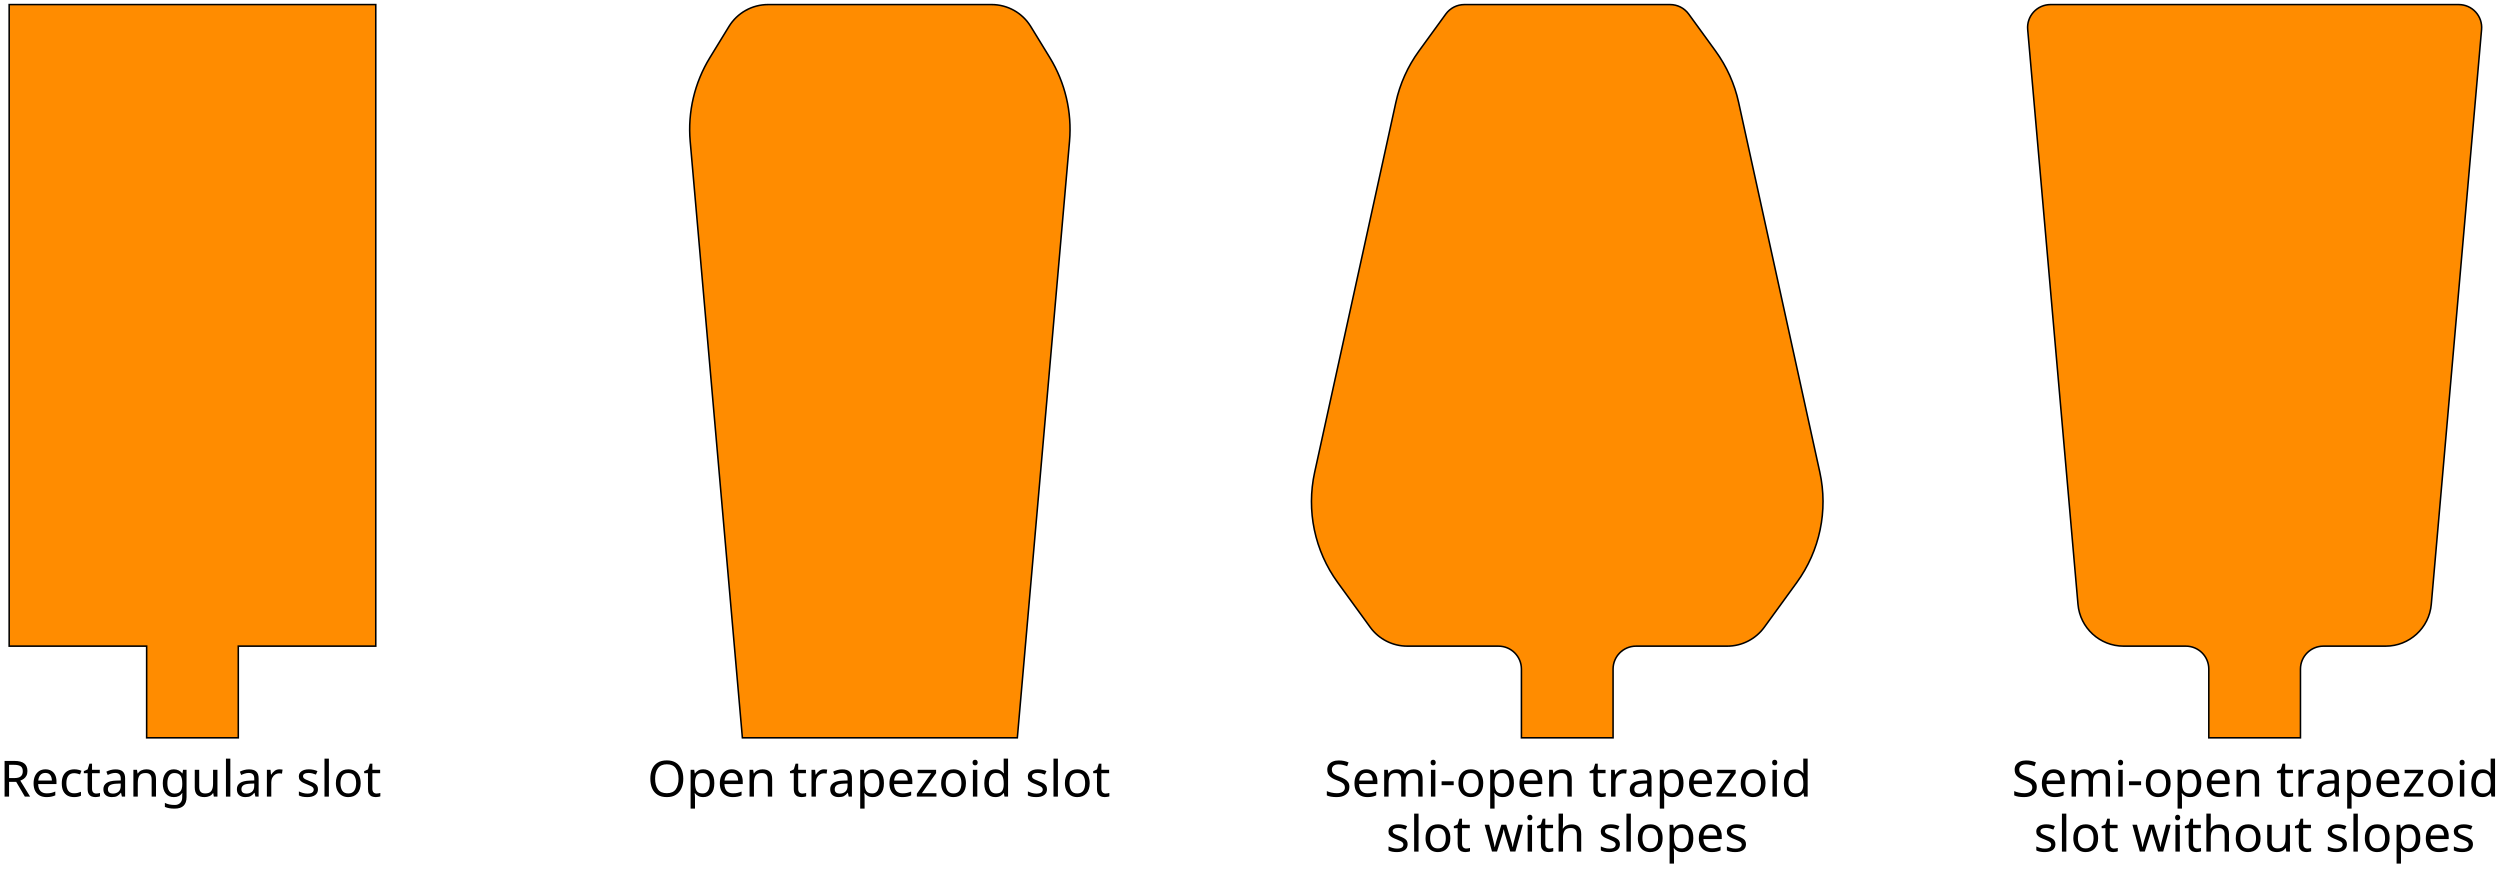
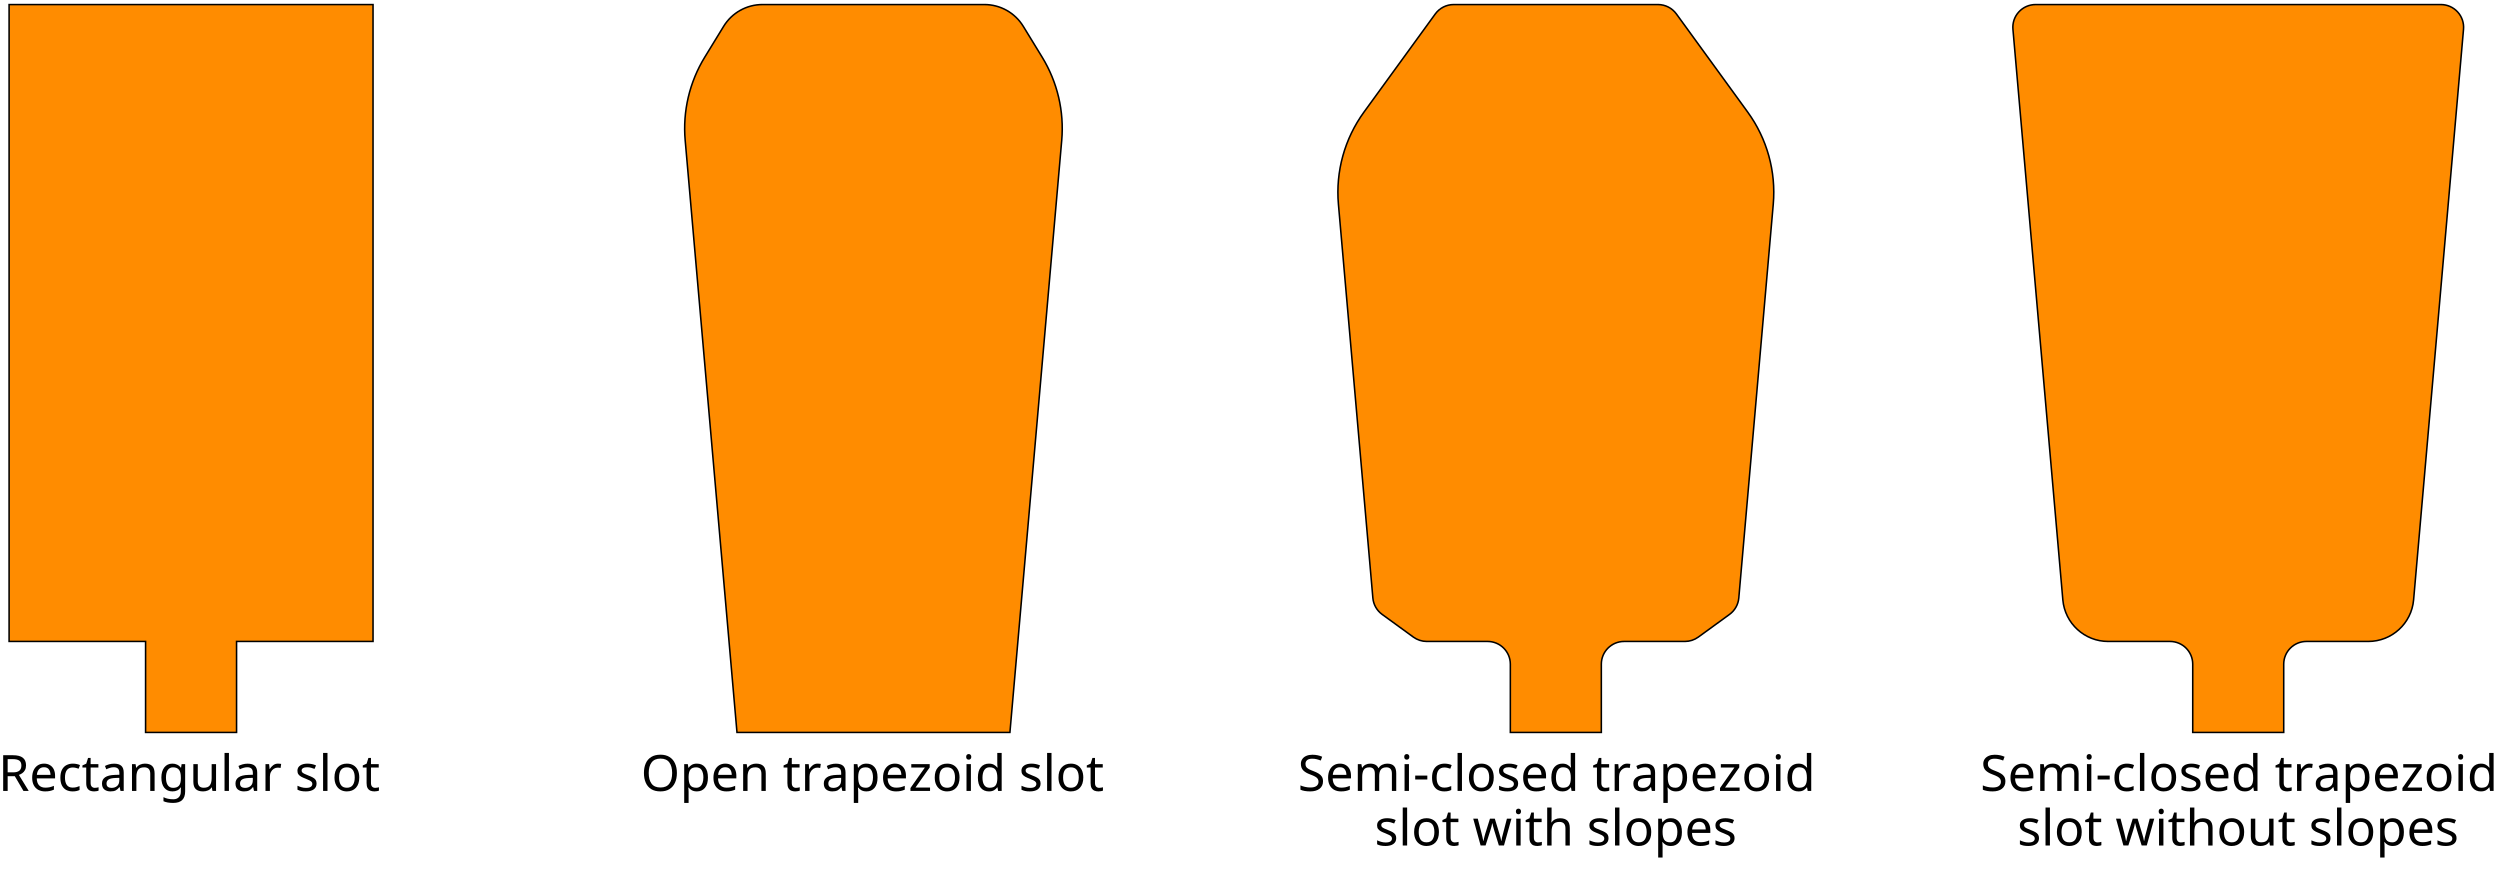
- <svg xmlns="http://www.w3.org/2000/svg" xmlns:xlink="http://www.w3.org/1999/xlink" width="800" height="281" viewBox="0 0 800 281">
+ <svg xmlns="http://www.w3.org/2000/svg" xmlns:xlink="http://www.w3.org/1999/xlink" width="800" height="279" viewBox="0 0 800 279">
  <defs>
    <g>
      <g id="glyph-0-0">
        <path d="M 4.703 -11.422 C 6.117 -11.422 7.164 -11.148 7.844 -10.609 C 8.52 -10.078 8.859 -9.266 8.859 -8.172 C 8.859 -7.566 8.742 -7.062 8.516 -6.656 C 8.297 -6.25 8.016 -5.926 7.672 -5.688 C 7.328 -5.445 6.961 -5.258 6.578 -5.125 L 9.719 0 L 8.031 0 L 5.266 -4.719 L 2.984 -4.719 L 2.984 0 L 1.547 0 L 1.547 -11.422 Z M 4.625 -10.172 L 2.984 -10.172 L 2.984 -5.938 L 4.703 -5.938 C 5.629 -5.938 6.305 -6.117 6.734 -6.484 C 7.16 -6.859 7.375 -7.398 7.375 -8.109 C 7.375 -8.859 7.148 -9.391 6.703 -9.703 C 6.254 -10.016 5.562 -10.172 4.625 -10.172 Z M 4.625 -10.172 " />
      </g>
      <g id="glyph-0-1">
        <path d="M 4.672 -8.734 C 5.41 -8.734 6.039 -8.57 6.562 -8.25 C 7.094 -7.938 7.5 -7.488 7.781 -6.906 C 8.062 -6.32 8.203 -5.641 8.203 -4.859 L 8.203 -4.016 L 2.344 -4.016 C 2.363 -3.047 2.609 -2.305 3.078 -1.797 C 3.555 -1.297 4.223 -1.047 5.078 -1.047 C 5.617 -1.047 6.098 -1.094 6.516 -1.188 C 6.941 -1.289 7.379 -1.438 7.828 -1.625 L 7.828 -0.406 C 7.391 -0.207 6.957 -0.066 6.531 0.016 C 6.102 0.109 5.598 0.156 5.016 0.156 C 4.203 0.156 3.484 -0.004 2.859 -0.328 C 2.234 -0.66 1.742 -1.156 1.391 -1.812 C 1.047 -2.469 0.875 -3.27 0.875 -4.219 C 0.875 -5.156 1.031 -5.957 1.344 -6.625 C 1.664 -7.301 2.109 -7.82 2.672 -8.188 C 3.242 -8.551 3.91 -8.734 4.672 -8.734 Z M 4.656 -7.578 C 3.977 -7.578 3.445 -7.359 3.062 -6.922 C 2.676 -6.492 2.445 -5.898 2.375 -5.141 L 6.734 -5.141 C 6.723 -5.859 6.551 -6.441 6.219 -6.891 C 5.895 -7.348 5.375 -7.578 4.656 -7.578 Z M 4.656 -7.578 " />
      </g>
      <g id="glyph-0-2">
        <path d="M 4.797 0.156 C 4.035 0.156 3.359 0.004 2.766 -0.297 C 2.18 -0.609 1.719 -1.086 1.375 -1.734 C 1.039 -2.391 0.875 -3.223 0.875 -4.234 C 0.875 -5.297 1.051 -6.156 1.406 -6.812 C 1.758 -7.477 2.238 -7.961 2.844 -8.266 C 3.445 -8.578 4.129 -8.734 4.891 -8.734 C 5.328 -8.734 5.75 -8.688 6.156 -8.594 C 6.562 -8.508 6.895 -8.398 7.156 -8.266 L 6.719 -7.109 C 6.469 -7.203 6.172 -7.289 5.828 -7.375 C 5.484 -7.457 5.16 -7.5 4.859 -7.5 C 3.18 -7.5 2.344 -6.414 2.344 -4.25 C 2.344 -3.219 2.547 -2.426 2.953 -1.875 C 3.359 -1.332 3.969 -1.062 4.781 -1.062 C 5.25 -1.062 5.66 -1.109 6.016 -1.203 C 6.379 -1.297 6.711 -1.41 7.016 -1.547 L 7.016 -0.297 C 6.723 -0.148 6.398 -0.039 6.047 0.031 C 5.703 0.113 5.285 0.156 4.797 0.156 Z M 4.797 0.156 " />
      </g>
      <g id="glyph-0-3">
        <path d="M 4.219 -0.984 C 4.438 -0.984 4.656 -1.004 4.875 -1.047 C 5.102 -1.086 5.285 -1.129 5.422 -1.172 L 5.422 -0.094 C 5.273 -0.02 5.062 0.035 4.781 0.078 C 4.508 0.129 4.242 0.156 3.984 0.156 C 3.535 0.156 3.117 0.082 2.734 -0.062 C 2.359 -0.219 2.051 -0.488 1.812 -0.875 C 1.582 -1.258 1.469 -1.801 1.469 -2.5 L 1.469 -7.484 L 0.25 -7.484 L 0.25 -8.156 L 1.484 -8.719 L 2.047 -10.547 L 2.875 -10.547 L 2.875 -8.578 L 5.359 -8.578 L 5.359 -7.484 L 2.875 -7.484 L 2.875 -2.531 C 2.875 -2.008 3 -1.617 3.25 -1.359 C 3.5 -1.109 3.82 -0.984 4.219 -0.984 Z M 4.219 -0.984 " />
      </g>
      <g id="glyph-0-4">
        <path d="M 4.609 -8.719 C 5.648 -8.719 6.422 -8.488 6.922 -8.031 C 7.43 -7.57 7.688 -6.844 7.688 -5.844 L 7.688 0 L 6.656 0 L 6.391 -1.219 L 6.312 -1.219 C 5.945 -0.75 5.555 -0.398 5.141 -0.172 C 4.734 0.047 4.164 0.156 3.438 0.156 C 2.656 0.156 2.008 -0.047 1.5 -0.453 C 0.988 -0.867 0.734 -1.516 0.734 -2.391 C 0.734 -3.234 1.066 -3.891 1.734 -4.359 C 2.41 -4.828 3.445 -5.082 4.844 -5.125 L 6.297 -5.172 L 6.297 -5.688 C 6.297 -6.395 6.141 -6.883 5.828 -7.156 C 5.523 -7.438 5.094 -7.578 4.531 -7.578 C 4.082 -7.578 3.656 -7.508 3.25 -7.375 C 2.844 -7.25 2.461 -7.098 2.109 -6.922 L 1.688 -7.984 C 2.051 -8.18 2.488 -8.352 3 -8.5 C 3.52 -8.645 4.055 -8.719 4.609 -8.719 Z M 5.031 -4.141 C 3.957 -4.098 3.211 -3.926 2.797 -3.625 C 2.391 -3.332 2.188 -2.914 2.188 -2.375 C 2.188 -1.883 2.332 -1.523 2.625 -1.297 C 2.926 -1.078 3.305 -0.969 3.766 -0.969 C 4.484 -0.969 5.082 -1.164 5.562 -1.562 C 6.039 -1.969 6.281 -2.586 6.281 -3.422 L 6.281 -4.188 Z M 5.031 -4.141 " />
      </g>
      <g id="glyph-0-5">
        <path d="M 5.484 -8.734 C 6.516 -8.734 7.289 -8.484 7.812 -7.984 C 8.332 -7.492 8.594 -6.691 8.594 -5.578 L 8.594 0 L 7.203 0 L 7.203 -5.484 C 7.203 -6.859 6.562 -7.547 5.281 -7.547 C 4.332 -7.547 3.676 -7.281 3.312 -6.75 C 2.945 -6.219 2.766 -5.453 2.766 -4.453 L 2.766 0 L 1.359 0 L 1.359 -8.578 L 2.5 -8.578 L 2.703 -7.406 L 2.781 -7.406 C 3.062 -7.852 3.445 -8.188 3.938 -8.406 C 4.426 -8.625 4.941 -8.734 5.484 -8.734 Z M 5.484 -8.734 " />
      </g>
      <g id="glyph-0-6">
        <path d="M 4.406 -8.734 C 4.969 -8.734 5.473 -8.625 5.922 -8.406 C 6.379 -8.195 6.77 -7.875 7.094 -7.438 L 7.172 -7.438 L 7.359 -8.578 L 8.484 -8.578 L 8.484 0.141 C 8.484 1.367 8.172 2.289 7.547 2.906 C 6.922 3.531 5.953 3.844 4.641 3.844 C 3.379 3.844 2.348 3.66 1.547 3.297 L 1.547 2 C 2.391 2.445 3.445 2.672 4.719 2.672 C 5.457 2.672 6.035 2.453 6.453 2.016 C 6.879 1.586 7.094 1 7.094 0.25 L 7.094 -0.078 C 7.094 -0.203 7.098 -0.383 7.109 -0.625 C 7.117 -0.863 7.129 -1.035 7.141 -1.141 L 7.078 -1.141 C 6.492 -0.273 5.609 0.156 4.422 0.156 C 3.305 0.156 2.438 -0.227 1.812 -1 C 1.188 -1.781 0.875 -2.867 0.875 -4.266 C 0.875 -5.629 1.188 -6.711 1.812 -7.516 C 2.438 -8.328 3.301 -8.734 4.406 -8.734 Z M 4.594 -7.547 C 3.875 -7.547 3.316 -7.258 2.922 -6.688 C 2.535 -6.125 2.344 -5.312 2.344 -4.25 C 2.344 -3.195 2.535 -2.391 2.922 -1.828 C 3.305 -1.266 3.875 -0.984 4.625 -0.984 C 5.488 -0.984 6.117 -1.219 6.516 -1.688 C 6.91 -2.156 7.109 -2.906 7.109 -3.938 L 7.109 -4.266 C 7.109 -5.441 6.906 -6.281 6.5 -6.781 C 6.094 -7.289 5.457 -7.547 4.594 -7.547 Z M 4.594 -7.547 " />
      </g>
      <g id="glyph-0-7">
        <path d="M 8.531 -8.578 L 8.531 0 L 7.375 0 L 7.172 -1.141 L 7.109 -1.141 C 6.828 -0.691 6.441 -0.363 5.953 -0.156 C 5.461 0.051 4.941 0.156 4.391 0.156 C 3.348 0.156 2.566 -0.086 2.047 -0.578 C 1.523 -1.078 1.266 -1.867 1.266 -2.953 L 1.266 -8.578 L 2.688 -8.578 L 2.688 -3.062 C 2.688 -1.695 3.32 -1.016 4.594 -1.016 C 5.539 -1.016 6.195 -1.281 6.562 -1.812 C 6.938 -2.344 7.125 -3.109 7.125 -4.109 L 7.125 -8.578 Z M 8.531 -8.578 " />
      </g>
      <g id="glyph-0-8">
        <path d="M 2.766 0 L 1.359 0 L 1.359 -12.156 L 2.766 -12.156 Z M 2.766 0 " />
      </g>
      <g id="glyph-0-9">
        <path d="M 5.359 -8.734 C 5.516 -8.734 5.688 -8.723 5.875 -8.703 C 6.062 -8.691 6.227 -8.672 6.375 -8.641 L 6.188 -7.344 C 6.051 -7.375 5.898 -7.398 5.734 -7.422 C 5.566 -7.441 5.41 -7.453 5.266 -7.453 C 4.828 -7.453 4.414 -7.332 4.031 -7.094 C 3.645 -6.852 3.336 -6.516 3.109 -6.078 C 2.879 -5.648 2.766 -5.148 2.766 -4.578 L 2.766 0 L 1.359 0 L 1.359 -8.578 L 2.516 -8.578 L 2.672 -7.016 L 2.734 -7.016 C 3.016 -7.484 3.375 -7.883 3.812 -8.219 C 4.25 -8.562 4.766 -8.734 5.359 -8.734 Z M 5.359 -8.734 " />
      </g>
      <g id="glyph-0-10">
</g>
      <g id="glyph-0-11">
        <path d="M 6.938 -2.375 C 6.938 -1.539 6.629 -0.91 6.016 -0.484 C 5.398 -0.055 4.566 0.156 3.516 0.156 C 2.922 0.156 2.406 0.109 1.969 0.016 C 1.539 -0.078 1.16 -0.211 0.828 -0.391 L 0.828 -1.656 C 1.172 -1.488 1.582 -1.332 2.062 -1.188 C 2.551 -1.039 3.047 -0.969 3.547 -0.969 C 4.266 -0.969 4.781 -1.082 5.094 -1.312 C 5.414 -1.539 5.578 -1.848 5.578 -2.234 C 5.578 -2.453 5.52 -2.645 5.406 -2.812 C 5.289 -2.988 5.078 -3.16 4.766 -3.328 C 4.461 -3.492 4.031 -3.688 3.469 -3.906 C 2.914 -4.113 2.441 -4.32 2.047 -4.531 C 1.648 -4.75 1.344 -5.008 1.125 -5.312 C 0.914 -5.613 0.812 -6 0.812 -6.469 C 0.812 -7.188 1.109 -7.742 1.703 -8.141 C 2.297 -8.535 3.07 -8.734 4.031 -8.734 C 4.551 -8.734 5.035 -8.68 5.484 -8.578 C 5.941 -8.484 6.367 -8.344 6.766 -8.156 L 6.281 -7.047 C 5.926 -7.191 5.551 -7.316 5.156 -7.422 C 4.758 -7.523 4.352 -7.578 3.938 -7.578 C 3.363 -7.578 2.922 -7.484 2.609 -7.297 C 2.305 -7.117 2.156 -6.867 2.156 -6.547 C 2.156 -6.305 2.223 -6.102 2.359 -5.938 C 2.504 -5.781 2.738 -5.625 3.062 -5.469 C 3.383 -5.312 3.82 -5.125 4.375 -4.906 C 4.914 -4.707 5.379 -4.5 5.766 -4.281 C 6.148 -4.07 6.441 -3.816 6.641 -3.516 C 6.836 -3.211 6.938 -2.832 6.938 -2.375 Z M 6.938 -2.375 " />
      </g>
      <g id="glyph-0-12">
        <path d="M 8.812 -4.297 C 8.812 -2.879 8.453 -1.781 7.734 -1 C 7.016 -0.227 6.039 0.156 4.812 0.156 C 4.062 0.156 3.391 -0.016 2.797 -0.359 C 2.203 -0.703 1.734 -1.207 1.391 -1.875 C 1.047 -2.539 0.875 -3.348 0.875 -4.297 C 0.875 -5.723 1.234 -6.816 1.953 -7.578 C 2.672 -8.348 3.641 -8.734 4.859 -8.734 C 5.641 -8.734 6.328 -8.562 6.922 -8.219 C 7.516 -7.875 7.977 -7.375 8.312 -6.719 C 8.645 -6.062 8.812 -5.254 8.812 -4.297 Z M 2.344 -4.297 C 2.344 -3.285 2.539 -2.484 2.938 -1.891 C 3.332 -1.305 3.969 -1.016 4.844 -1.016 C 5.707 -1.016 6.344 -1.305 6.75 -1.891 C 7.156 -2.484 7.359 -3.285 7.359 -4.297 C 7.359 -5.316 7.156 -6.113 6.75 -6.688 C 6.344 -7.258 5.703 -7.547 4.828 -7.547 C 3.953 -7.547 3.316 -7.258 2.922 -6.688 C 2.535 -6.113 2.344 -5.316 2.344 -4.297 Z M 2.344 -4.297 " />
      </g>
      <g id="glyph-0-13">
        <path d="M 11.516 -5.734 C 11.516 -4.547 11.312 -3.508 10.906 -2.625 C 10.508 -1.75 9.922 -1.066 9.141 -0.578 C 8.367 -0.086 7.406 0.156 6.25 0.156 C 5.07 0.156 4.086 -0.086 3.297 -0.578 C 2.516 -1.066 1.93 -1.754 1.547 -2.641 C 1.16 -3.523 0.969 -4.562 0.969 -5.75 C 0.969 -6.914 1.16 -7.938 1.547 -8.812 C 1.93 -9.688 2.516 -10.367 3.297 -10.859 C 4.086 -11.348 5.078 -11.594 6.266 -11.594 C 7.41 -11.594 8.367 -11.348 9.141 -10.859 C 9.922 -10.379 10.508 -9.695 10.906 -8.812 C 11.312 -7.938 11.516 -6.91 11.516 -5.734 Z M 2.5 -5.734 C 2.5 -4.285 2.801 -3.148 3.406 -2.328 C 4.008 -1.504 4.957 -1.094 6.25 -1.094 C 7.551 -1.094 8.5 -1.504 9.094 -2.328 C 9.695 -3.148 10 -4.285 10 -5.734 C 10 -7.172 9.695 -8.297 9.094 -9.109 C 8.5 -9.93 7.555 -10.344 6.266 -10.344 C 4.984 -10.344 4.035 -9.93 3.422 -9.109 C 2.805 -8.297 2.5 -7.172 2.5 -5.734 Z M 2.5 -5.734 " />
      </g>
      <g id="glyph-0-14">
        <path d="M 5.438 -8.734 C 6.5 -8.734 7.348 -8.363 7.984 -7.625 C 8.629 -6.895 8.953 -5.785 8.953 -4.297 C 8.953 -2.836 8.629 -1.727 7.984 -0.969 C 7.348 -0.219 6.492 0.156 5.422 0.156 C 4.766 0.156 4.219 0.031 3.781 -0.219 C 3.352 -0.469 3.016 -0.758 2.766 -1.094 L 2.672 -1.094 C 2.691 -0.906 2.711 -0.672 2.734 -0.391 C 2.754 -0.117 2.766 0.113 2.766 0.312 L 2.766 3.844 L 1.359 3.844 L 1.359 -8.578 L 2.516 -8.578 L 2.703 -7.406 L 2.766 -7.406 C 3.023 -7.781 3.363 -8.094 3.781 -8.344 C 4.195 -8.602 4.75 -8.734 5.438 -8.734 Z M 5.188 -7.547 C 4.312 -7.547 3.691 -7.301 3.328 -6.812 C 2.973 -6.32 2.785 -5.578 2.766 -4.578 L 2.766 -4.297 C 2.766 -3.242 2.938 -2.43 3.281 -1.859 C 3.633 -1.297 4.281 -1.016 5.219 -1.016 C 5.738 -1.016 6.164 -1.156 6.5 -1.438 C 6.844 -1.727 7.094 -2.117 7.25 -2.609 C 7.414 -3.109 7.5 -3.676 7.5 -4.312 C 7.5 -5.301 7.312 -6.086 6.938 -6.672 C 6.562 -7.254 5.977 -7.547 5.188 -7.547 Z M 5.188 -7.547 " />
      </g>
      <g id="glyph-0-15">
        <path d="M 6.891 0 L 0.625 0 L 0.625 -0.922 L 5.234 -7.484 L 0.891 -7.484 L 0.891 -8.578 L 6.781 -8.578 L 6.781 -7.516 L 2.234 -1.094 L 6.891 -1.094 Z M 6.891 0 " />
      </g>
      <g id="glyph-0-16">
        <path d="M 2.078 -11.797 C 2.297 -11.797 2.484 -11.723 2.641 -11.578 C 2.805 -11.43 2.891 -11.203 2.891 -10.891 C 2.891 -10.598 2.805 -10.375 2.641 -10.219 C 2.484 -10.07 2.297 -10 2.078 -10 C 1.848 -10 1.648 -10.07 1.484 -10.219 C 1.328 -10.375 1.25 -10.598 1.25 -10.891 C 1.25 -11.203 1.328 -11.43 1.484 -11.578 C 1.648 -11.723 1.848 -11.797 2.078 -11.797 Z M 2.766 -8.578 L 2.766 0 L 1.359 0 L 1.359 -8.578 Z M 2.766 -8.578 " />
      </g>
      <g id="glyph-0-17">
        <path d="M 4.406 0.156 C 3.332 0.156 2.473 -0.211 1.828 -0.953 C 1.191 -1.691 0.875 -2.797 0.875 -4.266 C 0.875 -5.742 1.195 -6.859 1.844 -7.609 C 2.488 -8.359 3.348 -8.734 4.422 -8.734 C 5.078 -8.734 5.613 -8.609 6.031 -8.359 C 6.457 -8.117 6.805 -7.82 7.078 -7.469 L 7.172 -7.469 C 7.16 -7.613 7.141 -7.82 7.109 -8.094 C 7.086 -8.363 7.078 -8.578 7.078 -8.734 L 7.078 -12.156 L 8.484 -12.156 L 8.484 0 L 7.344 0 L 7.141 -1.156 L 7.078 -1.156 C 6.816 -0.789 6.473 -0.477 6.047 -0.219 C 5.617 0.031 5.07 0.156 4.406 0.156 Z M 4.625 -1.016 C 5.531 -1.016 6.164 -1.258 6.531 -1.75 C 6.906 -2.25 7.094 -3 7.094 -4 L 7.094 -4.25 C 7.094 -5.32 6.914 -6.141 6.562 -6.703 C 6.207 -7.273 5.555 -7.562 4.609 -7.562 C 3.848 -7.562 3.281 -7.258 2.906 -6.656 C 2.531 -6.062 2.344 -5.254 2.344 -4.234 C 2.344 -3.211 2.531 -2.422 2.906 -1.859 C 3.281 -1.297 3.852 -1.016 4.625 -1.016 Z M 4.625 -1.016 " />
      </g>
      <g id="glyph-0-18">
        <path d="M 8.031 -3.062 C 8.031 -2.039 7.66 -1.25 6.922 -0.688 C 6.191 -0.125 5.203 0.156 3.953 0.156 C 3.305 0.156 2.711 0.109 2.172 0.016 C 1.629 -0.078 1.176 -0.211 0.812 -0.391 L 0.812 -1.766 C 1.195 -1.586 1.676 -1.43 2.25 -1.297 C 2.82 -1.16 3.41 -1.094 4.016 -1.094 C 4.867 -1.094 5.508 -1.254 5.938 -1.578 C 6.375 -1.91 6.594 -2.359 6.594 -2.922 C 6.594 -3.297 6.508 -3.609 6.344 -3.859 C 6.188 -4.117 5.91 -4.359 5.516 -4.578 C 5.129 -4.797 4.594 -5.031 3.906 -5.281 C 2.938 -5.633 2.203 -6.066 1.703 -6.578 C 1.203 -7.086 0.953 -7.785 0.953 -8.672 C 0.953 -9.273 1.109 -9.789 1.422 -10.219 C 1.734 -10.656 2.16 -10.988 2.703 -11.219 C 3.254 -11.457 3.891 -11.578 4.609 -11.578 C 5.234 -11.578 5.805 -11.52 6.328 -11.406 C 6.859 -11.289 7.336 -11.133 7.766 -10.938 L 7.312 -9.719 C 6.914 -9.883 6.484 -10.023 6.016 -10.141 C 5.555 -10.254 5.078 -10.312 4.578 -10.312 C 3.859 -10.312 3.316 -10.16 2.953 -9.859 C 2.598 -9.555 2.422 -9.156 2.422 -8.656 C 2.422 -8.27 2.5 -7.945 2.656 -7.688 C 2.812 -7.438 3.07 -7.207 3.438 -7 C 3.801 -6.801 4.289 -6.586 4.906 -6.359 C 5.582 -6.109 6.148 -5.844 6.609 -5.562 C 7.078 -5.281 7.43 -4.941 7.672 -4.547 C 7.91 -4.148 8.031 -3.656 8.031 -3.062 Z M 8.031 -3.062 " />
      </g>
      <g id="glyph-0-19">
        <path d="M 10.766 -8.734 C 11.734 -8.734 12.457 -8.484 12.938 -7.984 C 13.414 -7.492 13.656 -6.691 13.656 -5.578 L 13.656 0 L 12.266 0 L 12.266 -5.516 C 12.266 -6.867 11.688 -7.547 10.531 -7.547 C 9.695 -7.547 9.098 -7.305 8.734 -6.828 C 8.379 -6.348 8.203 -5.648 8.203 -4.734 L 8.203 0 L 6.812 0 L 6.812 -5.516 C 6.812 -6.867 6.227 -7.547 5.062 -7.547 C 4.195 -7.547 3.598 -7.281 3.266 -6.75 C 2.93 -6.219 2.766 -5.453 2.766 -4.453 L 2.766 0 L 1.359 0 L 1.359 -8.578 L 2.5 -8.578 L 2.703 -7.406 L 2.781 -7.406 C 3.051 -7.852 3.41 -8.188 3.859 -8.406 C 4.316 -8.625 4.801 -8.734 5.312 -8.734 C 6.656 -8.734 7.531 -8.254 7.938 -7.297 L 8.016 -7.297 C 8.305 -7.785 8.695 -8.145 9.188 -8.375 C 9.688 -8.613 10.211 -8.734 10.766 -8.734 Z M 10.766 -8.734 " />
      </g>
      <g id="glyph-0-20">
        <path d="M 0.641 -3.656 L 0.641 -4.906 L 4.516 -4.906 L 4.516 -3.656 Z M 0.641 -3.656 " />
      </g>
      <g id="glyph-0-21">
        <path d="M 6.891 -4.844 C 6.754 -5.281 6.633 -5.707 6.531 -6.125 C 6.438 -6.551 6.359 -6.883 6.297 -7.125 L 6.234 -7.125 C 6.191 -6.883 6.125 -6.551 6.031 -6.125 C 5.938 -5.707 5.812 -5.273 5.656 -4.828 L 4.125 -0.016 L 2.531 -0.016 L 0.172 -8.594 L 1.625 -8.594 L 2.812 -4.016 C 2.926 -3.555 3.035 -3.094 3.141 -2.625 C 3.254 -2.156 3.332 -1.766 3.375 -1.453 L 3.438 -1.453 C 3.477 -1.641 3.531 -1.863 3.594 -2.125 C 3.656 -2.395 3.723 -2.676 3.797 -2.969 C 3.867 -3.258 3.941 -3.523 4.016 -3.766 L 5.531 -8.594 L 7.078 -8.594 L 8.547 -3.766 C 8.66 -3.398 8.773 -3.004 8.891 -2.578 C 9.004 -2.148 9.082 -1.781 9.125 -1.469 L 9.188 -1.469 C 9.219 -1.738 9.285 -2.109 9.391 -2.578 C 9.504 -3.047 9.629 -3.523 9.766 -4.016 L 10.953 -8.594 L 12.406 -8.594 L 10.016 -0.016 L 8.375 -0.016 Z M 6.891 -4.844 " />
      </g>
      <g id="glyph-0-22">
        <path d="M 2.766 -8.594 C 2.766 -8.164 2.738 -7.766 2.688 -7.391 L 2.781 -7.391 C 3.062 -7.828 3.438 -8.156 3.906 -8.375 C 4.383 -8.602 4.898 -8.719 5.453 -8.719 C 6.504 -8.719 7.289 -8.469 7.812 -7.969 C 8.332 -7.477 8.594 -6.68 8.594 -5.578 L 8.594 0 L 7.203 0 L 7.203 -5.484 C 7.203 -6.859 6.562 -7.547 5.281 -7.547 C 4.32 -7.547 3.66 -7.273 3.297 -6.734 C 2.941 -6.203 2.766 -5.438 2.766 -4.438 L 2.766 0 L 1.359 0 L 1.359 -12.156 L 2.766 -12.156 Z M 2.766 -8.594 " />
      </g>
    </g>
  </defs>
-   <rect x="-80" y="-28.1" width="960" height="337.2" fill="rgb(100%, 100%, 100%)" fill-opacity="1" />
-   <path fill-rule="nonzero" fill="rgb(100%, 55%, 0%)" fill-opacity="1" stroke-width="0.5" stroke-linecap="round" stroke-linejoin="miter" stroke="rgb(0%, 0%, 0%)" stroke-opacity="1" stroke-miterlimit="10" d="M 76.254 236.094 L 76.254 206.766 L 120.246 206.766 L 120.246 1.465 L 2.934 1.465 L 2.934 206.766 L 46.926 206.766 L 46.926 236.094 Z M 76.254 236.094 " />
-   <path fill-rule="nonzero" fill="rgb(100%, 55%, 0%)" fill-opacity="1" stroke-width="0.5" stroke-linecap="round" stroke-linejoin="miter" stroke="rgb(0%, 0%, 0%)" stroke-opacity="1" stroke-miterlimit="10" d="M 325.547 236.094 L 342.246 45.238 C 343.066 35.859 340.855 26.461 335.938 18.43 L 329.836 8.473 C 327.172 4.121 322.434 1.465 317.332 1.465 L 245.777 1.465 C 240.672 1.465 235.938 4.121 233.27 8.473 L 227.172 18.43 C 222.254 26.461 220.043 35.859 220.863 45.238 L 237.562 236.094 Z M 325.547 236.094 " />
-   <path fill-rule="nonzero" fill="rgb(100%, 55%, 0%)" fill-opacity="1" stroke-width="0.5" stroke-linecap="round" stroke-linejoin="miter" stroke="rgb(0%, 0%, 0%)" stroke-opacity="1" stroke-miterlimit="10" d="M 516.184 236.094 L 516.184 214.098 C 516.184 210.051 519.465 206.766 523.516 206.766 L 552.703 206.766 C 557.398 206.766 561.809 204.52 564.566 200.723 L 574.965 186.41 C 582.355 176.238 585.039 163.395 582.344 151.117 L 556.359 32.762 C 555.059 26.836 552.547 21.242 548.98 16.336 L 540.375 4.488 C 538.996 2.59 536.789 1.465 534.441 1.465 L 468.594 1.465 C 466.246 1.465 464.043 2.59 462.66 4.488 L 454.055 16.336 C 450.488 21.242 447.977 26.836 446.676 32.762 L 420.691 151.117 C 417.996 163.395 420.68 176.238 428.07 186.41 L 438.469 200.723 C 441.227 204.52 445.641 206.766 450.332 206.766 L 479.523 206.766 C 483.57 206.766 486.855 210.051 486.855 214.098 L 486.855 236.094 Z M 516.184 236.094 " />
-   <path fill-rule="nonzero" fill="rgb(100%, 55%, 0%)" fill-opacity="1" stroke-width="0.5" stroke-linecap="round" stroke-linejoin="miter" stroke="rgb(0%, 0%, 0%)" stroke-opacity="1" stroke-miterlimit="10" d="M 736.148 236.094 L 736.148 214.098 C 736.148 210.051 739.43 206.766 743.48 206.766 L 763.406 206.766 C 771.008 206.766 777.352 200.953 778.012 193.379 L 794.105 9.438 C 794.285 7.391 793.598 5.359 792.207 3.844 C 790.82 2.328 788.859 1.465 786.801 1.465 L 656.164 1.465 C 654.105 1.465 652.145 2.328 650.758 3.844 C 649.367 5.359 648.68 7.391 648.859 9.438 L 664.953 193.379 C 665.613 200.953 671.957 206.766 679.559 206.766 L 699.484 206.766 C 701.43 206.766 703.297 207.539 704.672 208.914 C 706.047 210.289 706.816 212.152 706.816 214.098 L 706.816 236.094 Z M 736.148 236.094 " />
-   <g fill="rgb(0%, 0%, 0%)" fill-opacity="1">
-     <use xlink:href="#glyph-0-0" x="-0.082" y="254.918" />
-     <use xlink:href="#glyph-0-1" x="9.87" y="254.918" />
-     <use xlink:href="#glyph-0-2" x="18.894" y="254.918" />
-     <use xlink:href="#glyph-0-3" x="26.574" y="254.918" />
-     <use xlink:href="#glyph-0-4" x="32.35" y="254.918" />
-     <use xlink:href="#glyph-0-5" x="41.326" y="254.918" />
-     <use xlink:href="#glyph-0-6" x="51.214" y="254.918" />
-     <use xlink:href="#glyph-0-7" x="61.054" y="254.918" />
-     <use xlink:href="#glyph-0-8" x="70.942" y="254.918" />
-     <use xlink:href="#glyph-0-4" x="75.07" y="254.918" />
-     <use xlink:href="#glyph-0-9" x="84.046" y="254.918" />
-     <use xlink:href="#glyph-0-10" x="90.654" y="254.918" />
-     <use xlink:href="#glyph-0-11" x="94.814" y="254.918" />
-     <use xlink:href="#glyph-0-8" x="102.478" y="254.918" />
-     <use xlink:href="#glyph-0-12" x="106.606" y="254.918" />
-     <use xlink:href="#glyph-0-3" x="116.286" y="254.918" />
-   </g>
-   <g fill="rgb(0%, 0%, 0%)" fill-opacity="1">
-     <use xlink:href="#glyph-0-13" x="207.137" y="254.918" />
-     <use xlink:href="#glyph-0-14" x="219.633" y="254.918" />
-     <use xlink:href="#glyph-0-1" x="229.473" y="254.918" />
-     <use xlink:href="#glyph-0-5" x="238.497" y="254.918" />
-     <use xlink:href="#glyph-0-10" x="248.385" y="254.918" />
-     <use xlink:href="#glyph-0-3" x="252.545" y="254.918" />
-     <use xlink:href="#glyph-0-9" x="258.321" y="254.918" />
-     <use xlink:href="#glyph-0-4" x="264.929" y="254.918" />
-     <use xlink:href="#glyph-0-14" x="273.905" y="254.918" />
-     <use xlink:href="#glyph-0-1" x="283.745" y="254.918" />
-     <use xlink:href="#glyph-0-15" x="292.769" y="254.918" />
-     <use xlink:href="#glyph-0-12" x="300.289" y="254.918" />
-     <use xlink:href="#glyph-0-16" x="309.969" y="254.918" />
-     <use xlink:href="#glyph-0-17" x="314.097" y="254.918" />
-     <use xlink:href="#glyph-0-10" x="323.937" y="254.918" />
-     <use xlink:href="#glyph-0-11" x="328.097" y="254.918" />
-     <use xlink:href="#glyph-0-8" x="335.761" y="254.918" />
-     <use xlink:href="#glyph-0-12" x="339.889" y="254.918" />
-     <use xlink:href="#glyph-0-3" x="349.569" y="254.918" />
-   </g>
-   <g fill="rgb(0%, 0%, 0%)" fill-opacity="1">
-     <use xlink:href="#glyph-0-18" x="423.773" y="254.918" />
-     <use xlink:href="#glyph-0-1" x="432.557" y="254.918" />
-     <use xlink:href="#glyph-0-19" x="441.581" y="254.918" />
-     <use xlink:href="#glyph-0-16" x="456.541" y="254.918" />
-     <use xlink:href="#glyph-0-20" x="460.669" y="254.918" />
-     <use xlink:href="#glyph-0-12" x="465.821" y="254.918" />
-     <use xlink:href="#glyph-0-14" x="475.501" y="254.918" />
-     <use xlink:href="#glyph-0-1" x="485.341" y="254.918" />
-     <use xlink:href="#glyph-0-5" x="494.365" y="254.918" />
-     <use xlink:href="#glyph-0-10" x="504.253" y="254.918" />
-     <use xlink:href="#glyph-0-3" x="508.413" y="254.918" />
-     <use xlink:href="#glyph-0-9" x="514.189" y="254.918" />
-     <use xlink:href="#glyph-0-4" x="520.797" y="254.918" />
-     <use xlink:href="#glyph-0-14" x="529.773" y="254.918" />
-     <use xlink:href="#glyph-0-1" x="539.613" y="254.918" />
-     <use xlink:href="#glyph-0-15" x="548.637" y="254.918" />
-     <use xlink:href="#glyph-0-12" x="556.157" y="254.918" />
-     <use xlink:href="#glyph-0-16" x="565.837" y="254.918" />
-     <use xlink:href="#glyph-0-17" x="569.965" y="254.918" />
-   </g>
-   <g fill="rgb(0%, 0%, 0%)" fill-opacity="1">
-     <use xlink:href="#glyph-0-11" x="443.504" y="272.516" />
-     <use xlink:href="#glyph-0-8" x="451.168" y="272.516" />
-     <use xlink:href="#glyph-0-12" x="455.296" y="272.516" />
-     <use xlink:href="#glyph-0-3" x="464.976" y="272.516" />
-     <use xlink:href="#glyph-0-10" x="470.752" y="272.516" />
-     <use xlink:href="#glyph-0-21" x="474.912" y="272.516" />
-     <use xlink:href="#glyph-0-16" x="487.488" y="272.516" />
-     <use xlink:href="#glyph-0-3" x="491.616" y="272.516" />
-     <use xlink:href="#glyph-0-22" x="497.392" y="272.516" />
-     <use xlink:href="#glyph-0-10" x="507.28" y="272.516" />
-     <use xlink:href="#glyph-0-11" x="511.44" y="272.516" />
-     <use xlink:href="#glyph-0-8" x="519.104" y="272.516" />
-     <use xlink:href="#glyph-0-12" x="523.232" y="272.516" />
-     <use xlink:href="#glyph-0-14" x="532.912" y="272.516" />
-     <use xlink:href="#glyph-0-1" x="542.752" y="272.516" />
-     <use xlink:href="#glyph-0-11" x="551.776" y="272.516" />
-   </g>
-   <g fill="rgb(0%, 0%, 0%)" fill-opacity="1">
-     <use xlink:href="#glyph-0-18" x="643.738" y="254.918" />
-     <use xlink:href="#glyph-0-1" x="652.522" y="254.918" />
-     <use xlink:href="#glyph-0-19" x="661.546" y="254.918" />
-     <use xlink:href="#glyph-0-16" x="676.506" y="254.918" />
-     <use xlink:href="#glyph-0-20" x="680.634" y="254.918" />
-     <use xlink:href="#glyph-0-12" x="685.786" y="254.918" />
-     <use xlink:href="#glyph-0-14" x="695.466" y="254.918" />
-     <use xlink:href="#glyph-0-1" x="705.306" y="254.918" />
-     <use xlink:href="#glyph-0-5" x="714.33" y="254.918" />
-     <use xlink:href="#glyph-0-10" x="724.218" y="254.918" />
-     <use xlink:href="#glyph-0-3" x="728.378" y="254.918" />
-     <use xlink:href="#glyph-0-9" x="734.154" y="254.918" />
-     <use xlink:href="#glyph-0-4" x="740.762" y="254.918" />
-     <use xlink:href="#glyph-0-14" x="749.738" y="254.918" />
-     <use xlink:href="#glyph-0-1" x="759.578" y="254.918" />
-     <use xlink:href="#glyph-0-15" x="768.602" y="254.918" />
-     <use xlink:href="#glyph-0-12" x="776.122" y="254.918" />
-     <use xlink:href="#glyph-0-16" x="785.802" y="254.918" />
-     <use xlink:href="#glyph-0-17" x="789.93" y="254.918" />
-   </g>
-   <g fill="rgb(0%, 0%, 0%)" fill-opacity="1">
-     <use xlink:href="#glyph-0-11" x="650.793" y="272.516" />
-     <use xlink:href="#glyph-0-8" x="658.457" y="272.516" />
-     <use xlink:href="#glyph-0-12" x="662.585" y="272.516" />
-     <use xlink:href="#glyph-0-3" x="672.265" y="272.516" />
-     <use xlink:href="#glyph-0-10" x="678.041" y="272.516" />
-     <use xlink:href="#glyph-0-21" x="682.201" y="272.516" />
-     <use xlink:href="#glyph-0-16" x="694.777" y="272.516" />
-     <use xlink:href="#glyph-0-3" x="698.905" y="272.516" />
-     <use xlink:href="#glyph-0-22" x="704.681" y="272.516" />
-     <use xlink:href="#glyph-0-12" x="714.569" y="272.516" />
-     <use xlink:href="#glyph-0-7" x="724.249" y="272.516" />
-     <use xlink:href="#glyph-0-3" x="734.137" y="272.516" />
-     <use xlink:href="#glyph-0-10" x="739.913" y="272.516" />
-     <use xlink:href="#glyph-0-11" x="744.073" y="272.516" />
-     <use xlink:href="#glyph-0-8" x="751.737" y="272.516" />
-     <use xlink:href="#glyph-0-12" x="755.865" y="272.516" />
-     <use xlink:href="#glyph-0-14" x="765.545" y="272.516" />
-     <use xlink:href="#glyph-0-1" x="775.385" y="272.516" />
-     <use xlink:href="#glyph-0-11" x="784.409" y="272.516" />
+   <rect x="-80" y="-27.9" width="960" height="334.8" fill="rgb(100%, 100%, 100%)" fill-opacity="1" />
+   <path fill-rule="nonzero" fill="rgb(100%, 55%, 0%)" fill-opacity="1" stroke-width="0.5" stroke-linecap="round" stroke-linejoin="miter" stroke="rgb(0%, 0%, 0%)" stroke-opacity="1" stroke-miterlimit="10" d="M 75.699 234.375 L 75.699 205.262 L 119.371 205.262 L 119.371 1.457 L 2.91 1.457 L 2.91 205.262 L 46.586 205.262 L 46.586 234.375 Z M 75.699 234.375 " />
+   <path fill-rule="nonzero" fill="rgb(100%, 55%, 0%)" fill-opacity="1" stroke-width="0.5" stroke-linecap="round" stroke-linejoin="miter" stroke="rgb(0%, 0%, 0%)" stroke-opacity="1" stroke-miterlimit="10" d="M 323.176 234.375 L 339.754 44.91 C 340.566 35.598 338.371 26.27 333.492 18.297 L 327.438 8.41 C 324.789 4.09 320.09 1.457 315.023 1.457 L 243.988 1.457 C 238.922 1.457 234.219 4.09 231.574 8.41 L 225.52 18.297 C 220.637 26.27 218.441 35.598 219.258 44.91 L 235.832 234.375 Z M 323.176 234.375 " />
+   <path fill-rule="nonzero" fill="rgb(100%, 55%, 0%)" fill-opacity="1" stroke-width="0.5" stroke-linecap="round" stroke-linejoin="miter" stroke="rgb(0%, 0%, 0%)" stroke-opacity="1" stroke-miterlimit="10" d="M 512.426 234.375 L 512.426 212.539 C 512.426 208.52 515.684 205.262 519.703 205.262 L 539.176 205.262 C 540.711 205.262 542.211 204.773 543.453 203.871 L 553.445 196.609 C 555.152 195.371 556.234 193.457 556.418 191.355 L 567.445 65.352 C 568.363 54.863 565.457 44.395 559.27 35.875 L 536.441 4.457 C 535.07 2.57 532.883 1.457 530.555 1.457 L 465.184 1.457 C 462.852 1.457 460.664 2.57 459.293 4.457 L 436.465 35.875 C 430.277 44.395 427.375 54.863 428.293 65.352 L 439.316 191.355 C 439.5 193.457 440.582 195.371 442.289 196.609 L 452.281 203.871 C 453.527 204.773 455.023 205.262 456.559 205.262 L 476.031 205.262 C 480.051 205.262 483.309 208.52 483.309 212.539 L 483.309 234.375 Z M 512.426 234.375 " />
+   <path fill-rule="nonzero" fill="rgb(100%, 55%, 0%)" fill-opacity="1" stroke-width="0.5" stroke-linecap="round" stroke-linejoin="miter" stroke="rgb(0%, 0%, 0%)" stroke-opacity="1" stroke-miterlimit="10" d="M 730.789 234.375 L 730.789 212.539 C 730.789 208.52 734.047 205.262 738.066 205.262 L 757.848 205.262 C 765.398 205.262 771.691 199.492 772.352 191.973 L 788.328 9.367 C 788.504 7.336 787.82 5.32 786.441 3.816 C 785.062 2.312 783.117 1.457 781.074 1.457 L 651.387 1.457 C 649.348 1.457 647.398 2.312 646.02 3.816 C 644.641 5.32 643.957 7.336 644.137 9.367 L 660.109 191.973 C 660.77 199.492 667.066 205.262 674.613 205.262 L 694.395 205.262 C 698.414 205.262 701.672 208.52 701.672 212.539 L 701.672 234.375 Z M 730.789 234.375 " />
+   <g fill="rgb(0%, 0%, 0%)" fill-opacity="1">
+     <use xlink:href="#glyph-0-0" x="-0.531" y="253.094" />
+     <use xlink:href="#glyph-0-1" x="9.421" y="253.094" />
+     <use xlink:href="#glyph-0-2" x="18.445" y="253.094" />
+     <use xlink:href="#glyph-0-3" x="26.125" y="253.094" />
+     <use xlink:href="#glyph-0-4" x="31.901" y="253.094" />
+     <use xlink:href="#glyph-0-5" x="40.877" y="253.094" />
+     <use xlink:href="#glyph-0-6" x="50.765" y="253.094" />
+     <use xlink:href="#glyph-0-7" x="60.605" y="253.094" />
+     <use xlink:href="#glyph-0-8" x="70.493" y="253.094" />
+     <use xlink:href="#glyph-0-4" x="74.621" y="253.094" />
+     <use xlink:href="#glyph-0-9" x="83.597" y="253.094" />
+     <use xlink:href="#glyph-0-10" x="90.205" y="253.094" />
+     <use xlink:href="#glyph-0-11" x="94.365" y="253.094" />
+     <use xlink:href="#glyph-0-8" x="102.029" y="253.094" />
+     <use xlink:href="#glyph-0-12" x="106.157" y="253.094" />
+     <use xlink:href="#glyph-0-3" x="115.837" y="253.094" />
+   </g>
+   <g fill="rgb(0%, 0%, 0%)" fill-opacity="1">
+     <use xlink:href="#glyph-0-13" x="205.09" y="253.094" />
+     <use xlink:href="#glyph-0-14" x="217.586" y="253.094" />
+     <use xlink:href="#glyph-0-1" x="227.426" y="253.094" />
+     <use xlink:href="#glyph-0-5" x="236.45" y="253.094" />
+     <use xlink:href="#glyph-0-10" x="246.338" y="253.094" />
+     <use xlink:href="#glyph-0-3" x="250.498" y="253.094" />
+     <use xlink:href="#glyph-0-9" x="256.274" y="253.094" />
+     <use xlink:href="#glyph-0-4" x="262.882" y="253.094" />
+     <use xlink:href="#glyph-0-14" x="271.858" y="253.094" />
+     <use xlink:href="#glyph-0-1" x="281.698" y="253.094" />
+     <use xlink:href="#glyph-0-15" x="290.722" y="253.094" />
+     <use xlink:href="#glyph-0-12" x="298.242" y="253.094" />
+     <use xlink:href="#glyph-0-16" x="307.922" y="253.094" />
+     <use xlink:href="#glyph-0-17" x="312.05" y="253.094" />
+     <use xlink:href="#glyph-0-10" x="321.89" y="253.094" />
+     <use xlink:href="#glyph-0-11" x="326.05" y="253.094" />
+     <use xlink:href="#glyph-0-8" x="333.714" y="253.094" />
+     <use xlink:href="#glyph-0-12" x="337.842" y="253.094" />
+     <use xlink:href="#glyph-0-3" x="347.522" y="253.094" />
+   </g>
+   <g fill="rgb(0%, 0%, 0%)" fill-opacity="1">
+     <use xlink:href="#glyph-0-18" x="415.332" y="253.094" />
+     <use xlink:href="#glyph-0-1" x="424.116" y="253.094" />
+     <use xlink:href="#glyph-0-19" x="433.14" y="253.094" />
+     <use xlink:href="#glyph-0-16" x="448.1" y="253.094" />
+     <use xlink:href="#glyph-0-20" x="452.228" y="253.094" />
+     <use xlink:href="#glyph-0-2" x="457.38" y="253.094" />
+     <use xlink:href="#glyph-0-8" x="465.06" y="253.094" />
+     <use xlink:href="#glyph-0-12" x="469.188" y="253.094" />
+     <use xlink:href="#glyph-0-11" x="478.868" y="253.094" />
+     <use xlink:href="#glyph-0-1" x="486.532" y="253.094" />
+     <use xlink:href="#glyph-0-17" x="495.556" y="253.094" />
+     <use xlink:href="#glyph-0-10" x="505.396" y="253.094" />
+     <use xlink:href="#glyph-0-3" x="509.556" y="253.094" />
+     <use xlink:href="#glyph-0-9" x="515.332" y="253.094" />
+     <use xlink:href="#glyph-0-4" x="521.94" y="253.094" />
+     <use xlink:href="#glyph-0-14" x="530.916" y="253.094" />
+     <use xlink:href="#glyph-0-1" x="540.756" y="253.094" />
+     <use xlink:href="#glyph-0-15" x="549.78" y="253.094" />
+     <use xlink:href="#glyph-0-12" x="557.3" y="253.094" />
+     <use xlink:href="#glyph-0-16" x="566.98" y="253.094" />
+     <use xlink:href="#glyph-0-17" x="571.108" y="253.094" />
+   </g>
+   <g fill="rgb(0%, 0%, 0%)" fill-opacity="1">
+     <use xlink:href="#glyph-0-11" x="439.852" y="270.562" />
+     <use xlink:href="#glyph-0-8" x="447.516" y="270.562" />
+     <use xlink:href="#glyph-0-12" x="451.644" y="270.562" />
+     <use xlink:href="#glyph-0-3" x="461.324" y="270.562" />
+     <use xlink:href="#glyph-0-10" x="467.1" y="270.562" />
+     <use xlink:href="#glyph-0-21" x="471.26" y="270.562" />
+     <use xlink:href="#glyph-0-16" x="483.836" y="270.562" />
+     <use xlink:href="#glyph-0-3" x="487.964" y="270.562" />
+     <use xlink:href="#glyph-0-22" x="493.74" y="270.562" />
+     <use xlink:href="#glyph-0-10" x="503.628" y="270.562" />
+     <use xlink:href="#glyph-0-11" x="507.788" y="270.562" />
+     <use xlink:href="#glyph-0-8" x="515.452" y="270.562" />
+     <use xlink:href="#glyph-0-12" x="519.58" y="270.562" />
+     <use xlink:href="#glyph-0-14" x="529.26" y="270.562" />
+     <use xlink:href="#glyph-0-1" x="539.1" y="270.562" />
+     <use xlink:href="#glyph-0-11" x="548.124" y="270.562" />
+   </g>
+   <g fill="rgb(0%, 0%, 0%)" fill-opacity="1">
+     <use xlink:href="#glyph-0-18" x="633.695" y="253.094" />
+     <use xlink:href="#glyph-0-1" x="642.479" y="253.094" />
+     <use xlink:href="#glyph-0-19" x="651.503" y="253.094" />
+     <use xlink:href="#glyph-0-16" x="666.463" y="253.094" />
+     <use xlink:href="#glyph-0-20" x="670.591" y="253.094" />
+     <use xlink:href="#glyph-0-2" x="675.743" y="253.094" />
+     <use xlink:href="#glyph-0-8" x="683.423" y="253.094" />
+     <use xlink:href="#glyph-0-12" x="687.551" y="253.094" />
+     <use xlink:href="#glyph-0-11" x="697.231" y="253.094" />
+     <use xlink:href="#glyph-0-1" x="704.895" y="253.094" />
+     <use xlink:href="#glyph-0-17" x="713.919" y="253.094" />
+     <use xlink:href="#glyph-0-10" x="723.759" y="253.094" />
+     <use xlink:href="#glyph-0-3" x="727.919" y="253.094" />
+     <use xlink:href="#glyph-0-9" x="733.695" y="253.094" />
+     <use xlink:href="#glyph-0-4" x="740.303" y="253.094" />
+     <use xlink:href="#glyph-0-14" x="749.279" y="253.094" />
+     <use xlink:href="#glyph-0-1" x="759.119" y="253.094" />
+     <use xlink:href="#glyph-0-15" x="768.143" y="253.094" />
+     <use xlink:href="#glyph-0-12" x="775.663" y="253.094" />
+     <use xlink:href="#glyph-0-16" x="785.343" y="253.094" />
+     <use xlink:href="#glyph-0-17" x="789.471" y="253.094" />
+   </g>
+   <g fill="rgb(0%, 0%, 0%)" fill-opacity="1">
+     <use xlink:href="#glyph-0-11" x="645.543" y="270.562" />
+     <use xlink:href="#glyph-0-8" x="653.207" y="270.562" />
+     <use xlink:href="#glyph-0-12" x="657.335" y="270.562" />
+     <use xlink:href="#glyph-0-3" x="667.015" y="270.562" />
+     <use xlink:href="#glyph-0-10" x="672.791" y="270.562" />
+     <use xlink:href="#glyph-0-21" x="676.951" y="270.562" />
+     <use xlink:href="#glyph-0-16" x="689.527" y="270.562" />
+     <use xlink:href="#glyph-0-3" x="693.655" y="270.562" />
+     <use xlink:href="#glyph-0-22" x="699.431" y="270.562" />
+     <use xlink:href="#glyph-0-12" x="709.319" y="270.562" />
+     <use xlink:href="#glyph-0-7" x="718.999" y="270.562" />
+     <use xlink:href="#glyph-0-3" x="728.887" y="270.562" />
+     <use xlink:href="#glyph-0-10" x="734.663" y="270.562" />
+     <use xlink:href="#glyph-0-11" x="738.823" y="270.562" />
+     <use xlink:href="#glyph-0-8" x="746.487" y="270.562" />
+     <use xlink:href="#glyph-0-12" x="750.615" y="270.562" />
+     <use xlink:href="#glyph-0-14" x="760.295" y="270.562" />
+     <use xlink:href="#glyph-0-1" x="770.135" y="270.562" />
+     <use xlink:href="#glyph-0-11" x="779.159" y="270.562" />
  </g>
</svg>
